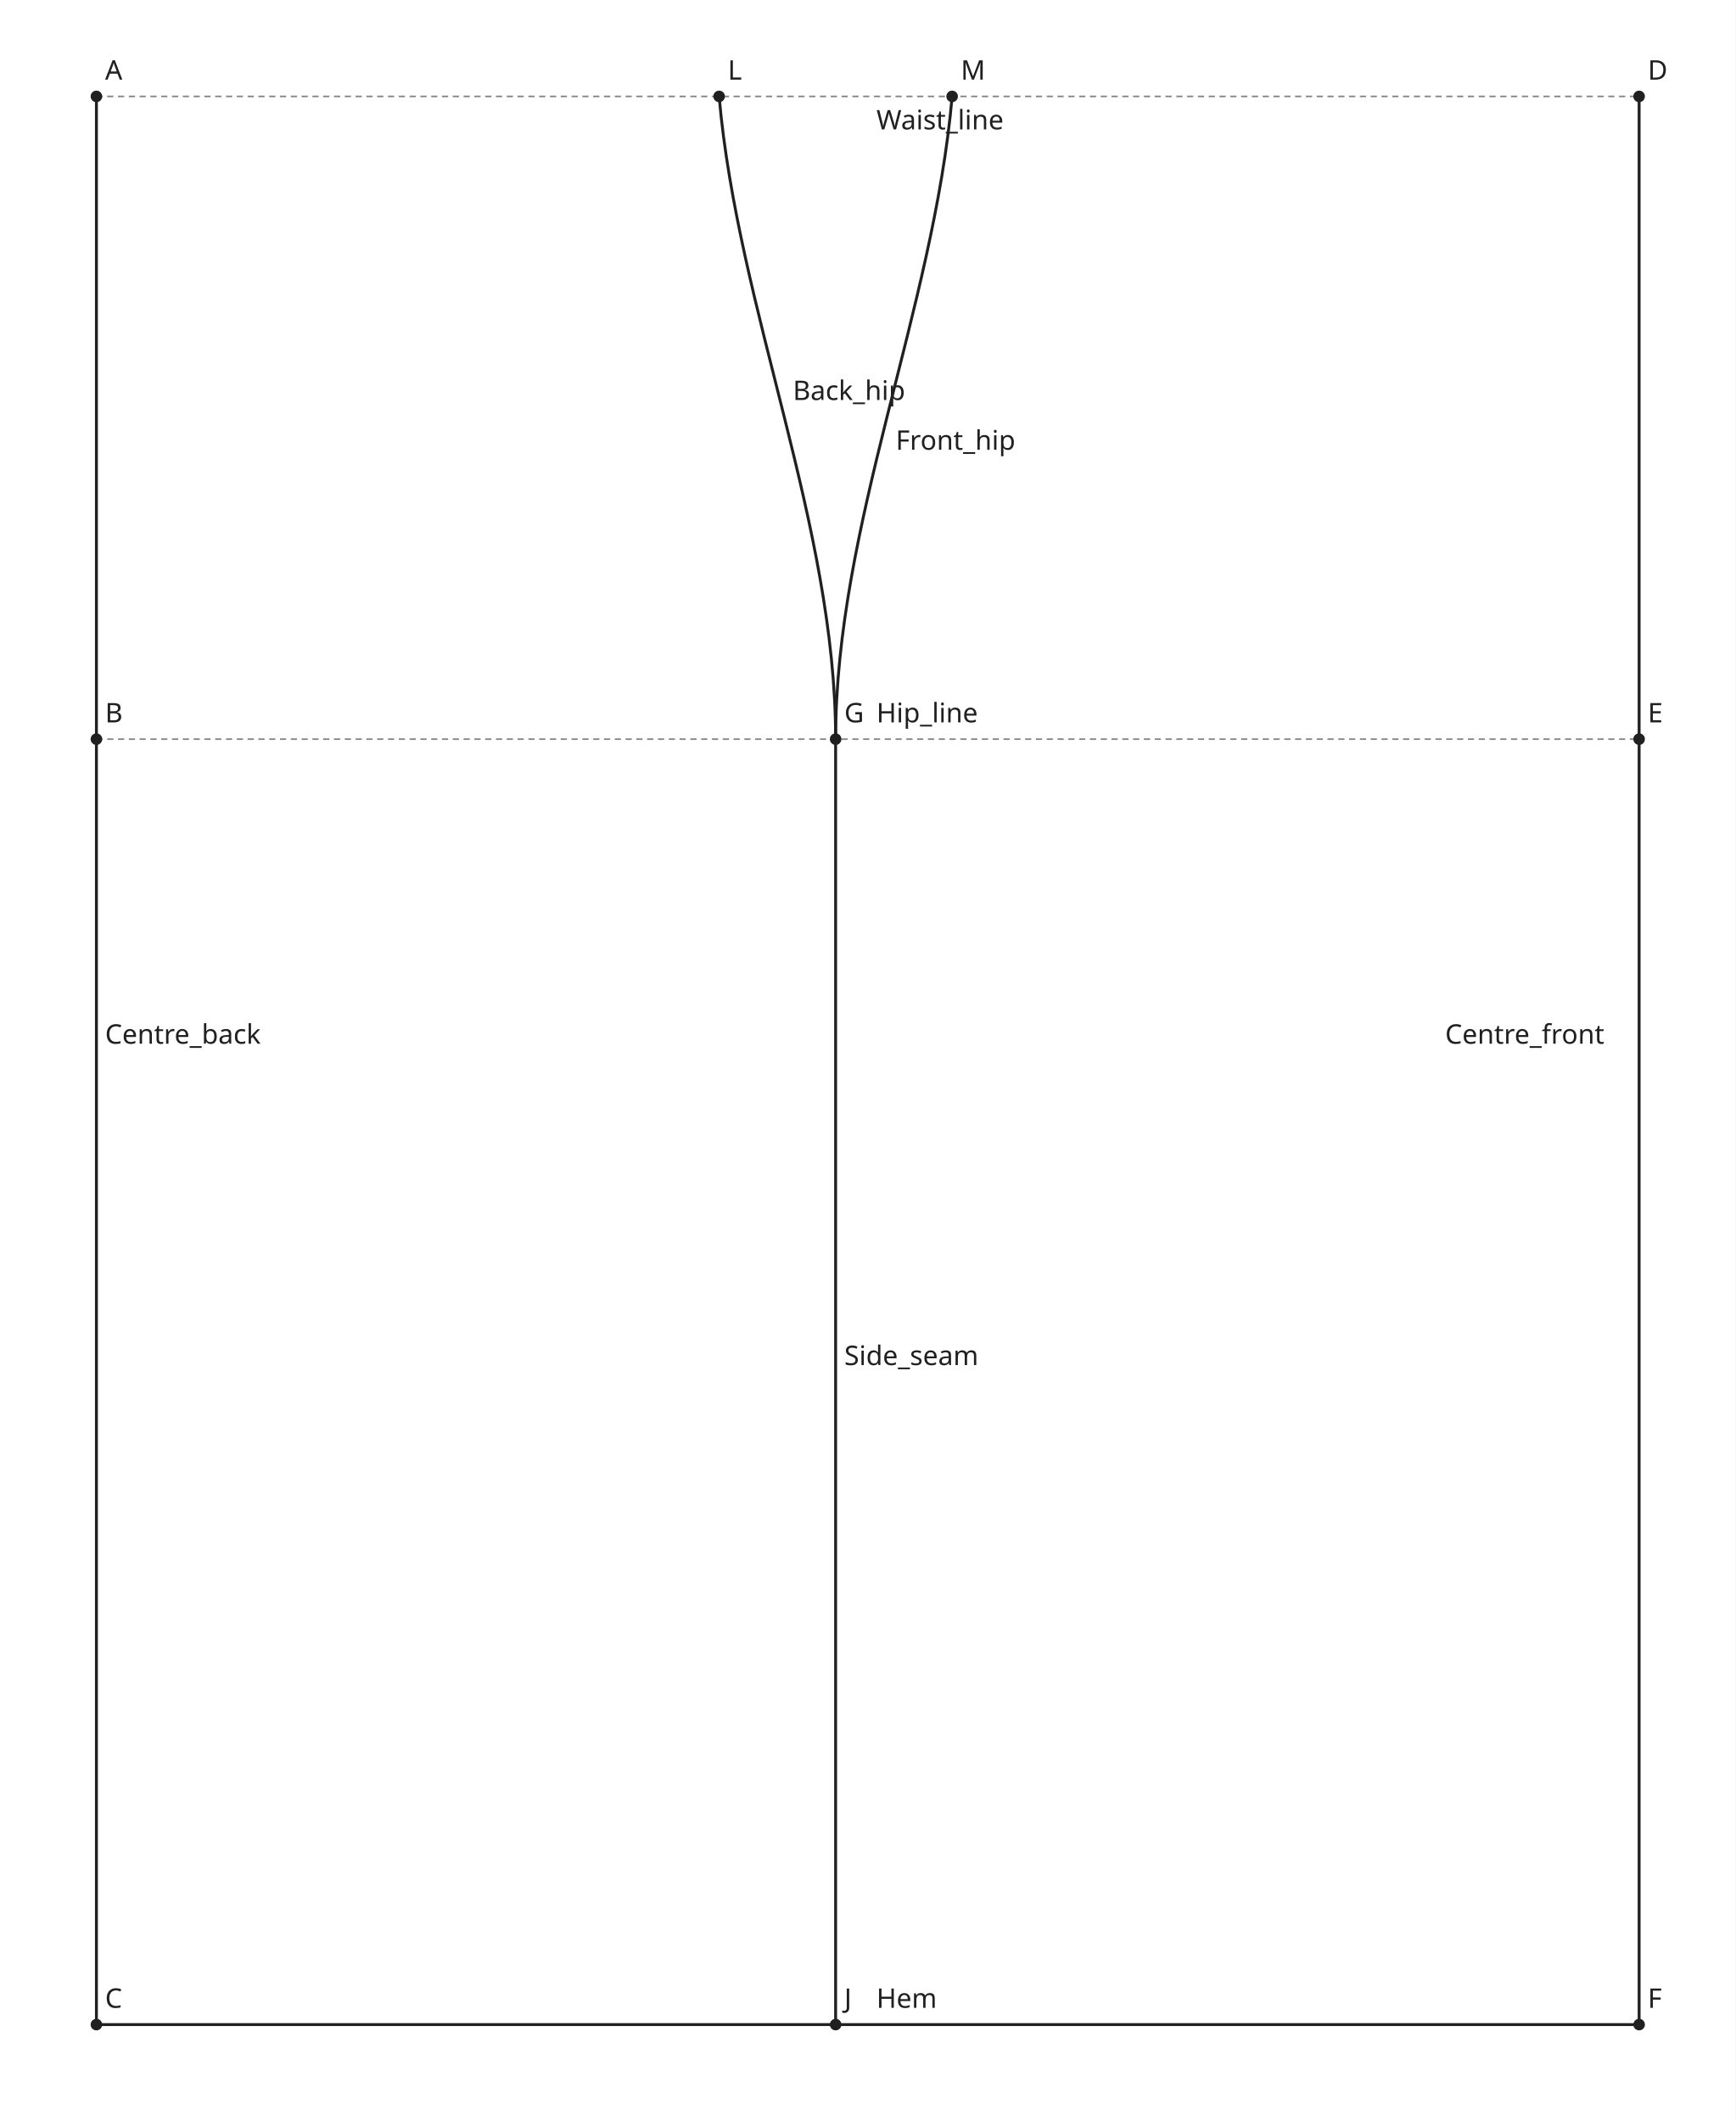
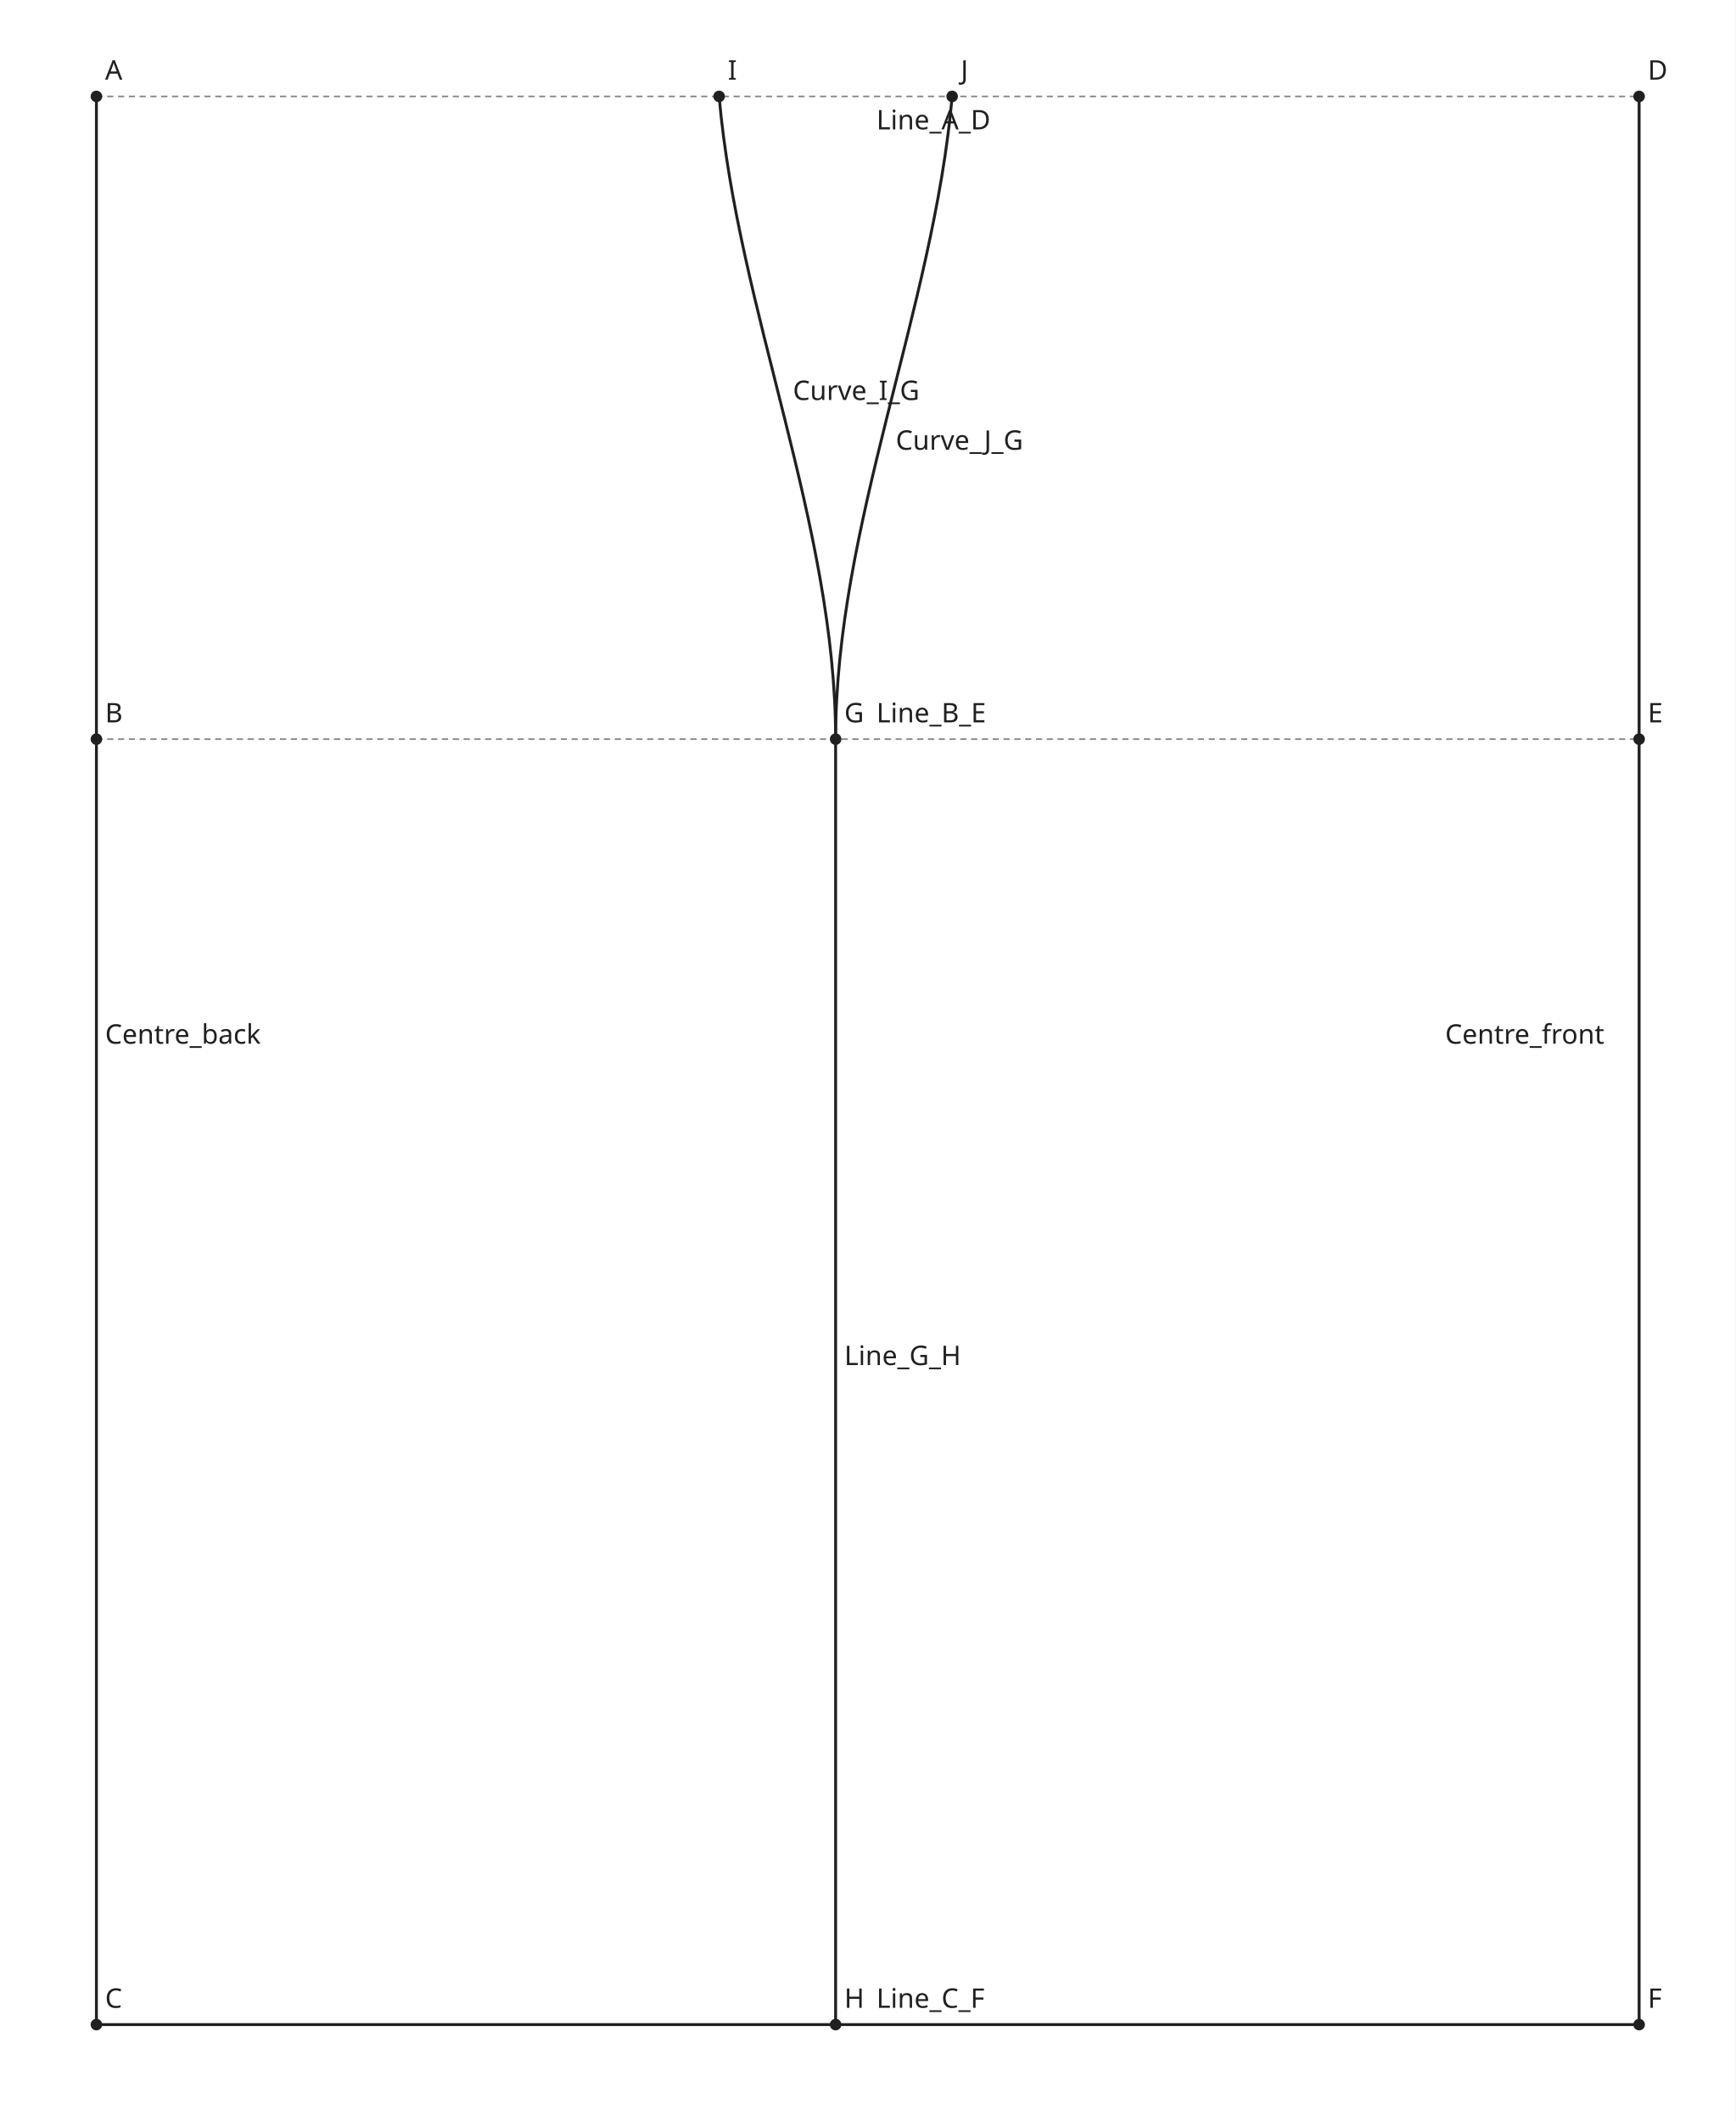
<svg xmlns="http://www.w3.org/2000/svg" width="540mm" height="660mm" viewBox="-30 -30 540 660">
  <rect x="-30" y="-30" width="540" height="660" fill="#ffffff" />
-   <path data-id="14" data-name="Waist_line" d="M 0 0 L 480 0" fill="none" stroke="#808080" stroke-width="0.48" stroke-dasharray="1.92 1.44" />
-   <path data-id="16" data-name="Hip_line" d="M 0 200 L 480 200" fill="none" stroke="#808080" stroke-width="0.48" stroke-dasharray="1.92 1.44" />
+   <path data-id="14" data-name="Line_A_D" d="M 0 0 L 480 0" fill="none" stroke="#808080" stroke-width="0.48" stroke-dasharray="1.92 1.44" />
+   <path data-id="16" data-name="Line_B_E" d="M 0 200 L 480 200" fill="none" stroke="#808080" stroke-width="0.48" stroke-dasharray="1.92 1.44" />
  <path data-id="18" data-name="Centre_back" d="M 0 0 L 0 600" fill="none" stroke="#202020" stroke-width="0.9" />
  <path data-id="19" data-name="Centre_front" d="M 480 0 L 480 600" fill="none" stroke="#202020" stroke-width="0.9" />
-   <path data-id="20" data-name="Hem" d="M 0 600 L 480 600" fill="none" stroke="#202020" stroke-width="0.9" />
-   <path data-id="25" data-name="Back_hip" d="M 193.75 0 C 199.56 66.413 230 133.333 230 200" fill="none" stroke="#202020" stroke-width="0.9" />
-   <path data-id="26" data-name="Front_hip" d="M 266.25 0 C 260.44 66.413 230 133.333 230 200" fill="none" stroke="#202020" stroke-width="0.9" />
-   <path data-id="27" data-name="Side_seam" d="M 230 200 L 230 600" fill="none" stroke="#202020" stroke-width="0.9" />
+   <path data-id="20" data-name="Line_C_F" d="M 0 600 L 480 600" fill="none" stroke="#202020" stroke-width="0.9" />
+   <path data-id="25" data-name="Curve_I_G" d="M 193.75 0 C 199.56 66.413 230 133.333 230 200" fill="none" stroke="#202020" stroke-width="0.9" />
+   <path data-id="26" data-name="Curve_J_G" d="M 266.25 0 C 260.44 66.413 230 133.333 230 200" fill="none" stroke="#202020" stroke-width="0.9" />
+   <path data-id="27" data-name="Line_G_H" d="M 230 200 L 230 600" fill="none" stroke="#202020" stroke-width="0.9" />
  <circle data-id="10" data-name="A" cx="0" cy="0" r="1.8" fill="#202020" />
  <circle data-id="11" data-name="B" cx="0" cy="200" r="1.8" fill="#202020" />
  <circle data-id="12" data-name="C" cx="0" cy="600" r="1.8" fill="#202020" />
  <circle data-id="13" data-name="D" cx="480" cy="0" r="1.8" fill="#202020" />
  <circle data-id="15" data-name="E" cx="480" cy="200" r="1.8" fill="#202020" />
  <circle data-id="17" data-name="F" cx="480" cy="600" r="1.8" fill="#202020" />
  <circle data-id="21" data-name="G" cx="230" cy="200" r="1.8" fill="#202020" />
-   <circle data-id="22" data-name="J" cx="230" cy="600" r="1.8" fill="#202020" />
-   <circle data-id="23" data-name="L" cx="193.75" cy="0" r="1.8" fill="#202020" />
-   <circle data-id="24" data-name="M" cx="266.25" cy="0" r="1.8" fill="#202020" />
+   <circle data-id="22" data-name="H" cx="230" cy="600" r="1.8" fill="#202020" />
+   <circle data-id="23" data-name="I" cx="193.75" cy="0" r="1.8" fill="#202020" />
+   <circle data-id="24" data-name="J" cx="266.25" cy="0" r="1.8" fill="#202020" />
  <text x="2.7" y="-5.22" font-family="sans-serif" font-size="8.4" fill="#202020">A</text>
  <text x="2.7" y="194.78" font-family="sans-serif" font-size="8.4" fill="#202020">B</text>
  <text x="2.7" y="594.78" font-family="sans-serif" font-size="8.4" fill="#202020">C</text>
  <text x="482.7" y="-5.22" font-family="sans-serif" font-size="8.4" fill="#202020">D</text>
  <text x="482.7" y="194.78" font-family="sans-serif" font-size="8.4" fill="#202020">E</text>
  <text x="482.7" y="594.78" font-family="sans-serif" font-size="8.4" fill="#202020">F</text>
  <text x="232.7" y="194.78" font-family="sans-serif" font-size="8.4" fill="#202020">G</text>
-   <text x="232.7" y="594.78" font-family="sans-serif" font-size="8.4" fill="#202020">J</text>
-   <text x="196.45" y="-5.22" font-family="sans-serif" font-size="8.4" fill="#202020">L</text>
-   <text x="268.95" y="-5.22" font-family="sans-serif" font-size="8.4" fill="#202020">M</text>
-   <text x="242.7" y="10.26" font-family="sans-serif" font-size="8.4" fill="#202020">Waist_line</text>
-   <text x="242.7" y="194.78" font-family="sans-serif" font-size="8.4" fill="#202020">Hip_line</text>
+   <text x="232.7" y="594.78" font-family="sans-serif" font-size="8.4" fill="#202020">H</text>
+   <text x="196.45" y="-5.22" font-family="sans-serif" font-size="8.4" fill="#202020">I</text>
+   <text x="268.95" y="-5.22" font-family="sans-serif" font-size="8.4" fill="#202020">J</text>
+   <text x="242.7" y="10.26" font-family="sans-serif" font-size="8.4" fill="#202020">Line_A_D</text>
+   <text x="242.7" y="194.78" font-family="sans-serif" font-size="8.4" fill="#202020">Line_B_E</text>
  <text x="2.7" y="294.78" font-family="sans-serif" font-size="8.4" fill="#202020">Centre_back</text>
  <text x="419.642" y="294.78" font-family="sans-serif" font-size="8.4" fill="#202020">Centre_front</text>
-   <text x="242.7" y="594.78" font-family="sans-serif" font-size="8.4" fill="#202020">Hem</text>
-   <text x="216.7" y="94.471" font-family="sans-serif" font-size="8.4" fill="#202020">Back_hip</text>
-   <text x="248.7" y="109.951" font-family="sans-serif" font-size="8.4" fill="#202020">Front_hip</text>
-   <text x="232.7" y="394.78" font-family="sans-serif" font-size="8.4" fill="#202020">Side_seam</text>
+   <text x="242.7" y="594.78" font-family="sans-serif" font-size="8.4" fill="#202020">Line_C_F</text>
+   <text x="216.7" y="94.471" font-family="sans-serif" font-size="8.4" fill="#202020">Curve_I_G</text>
+   <text x="248.7" y="109.951" font-family="sans-serif" font-size="8.4" fill="#202020">Curve_J_G</text>
+   <text x="232.7" y="394.78" font-family="sans-serif" font-size="8.4" fill="#202020">Line_G_H</text>
</svg>
